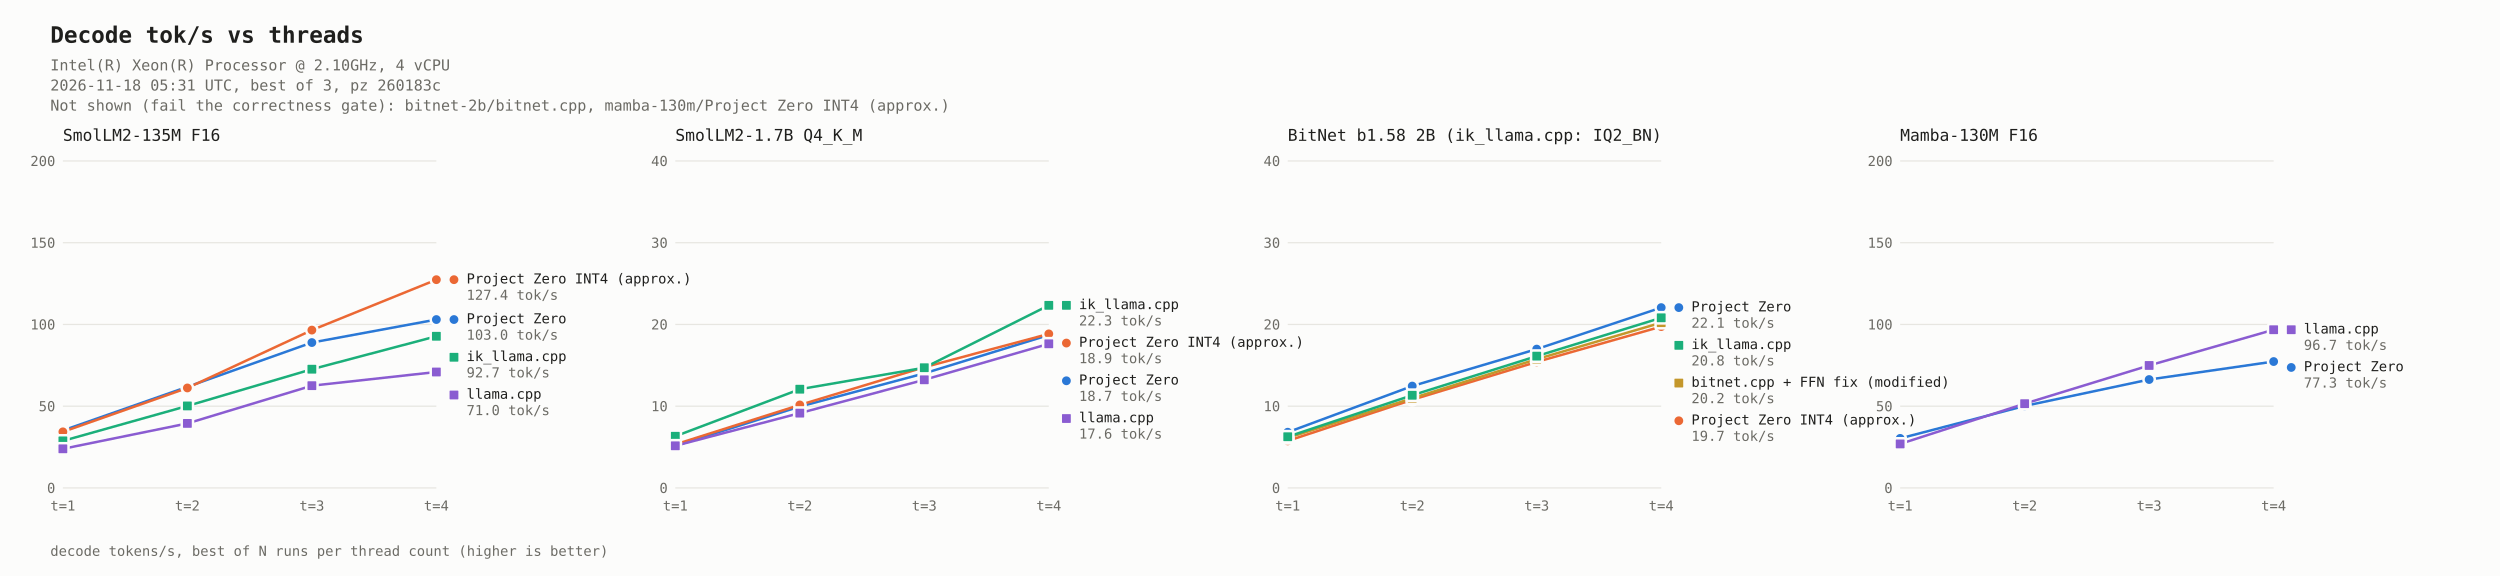
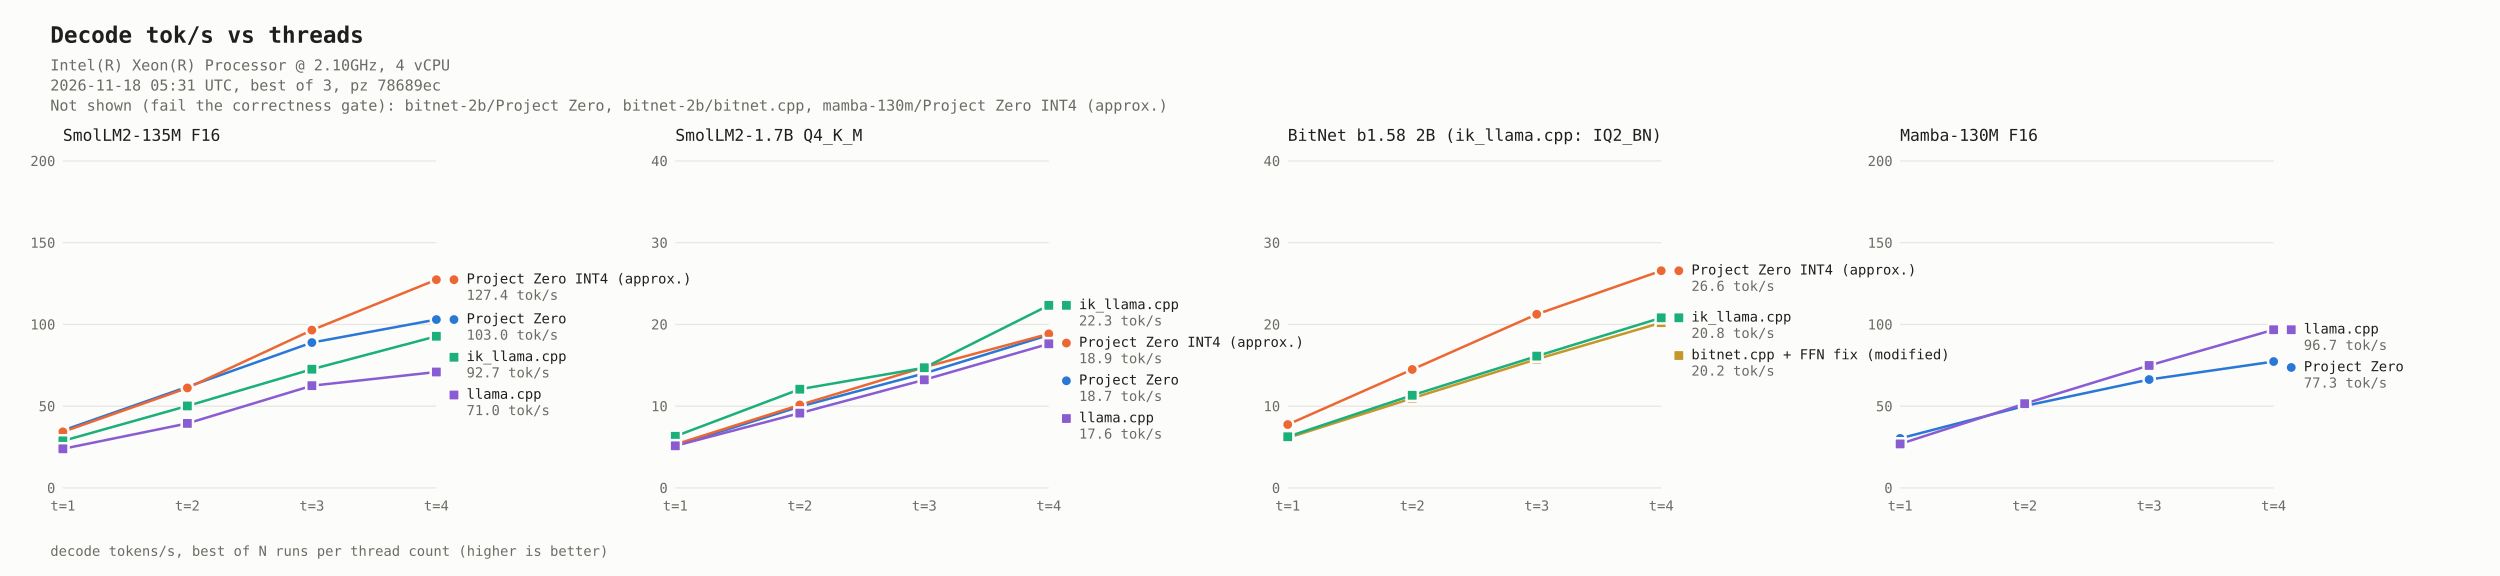
<svg xmlns="http://www.w3.org/2000/svg" width="1988" height="458" viewBox="0 0 1988 458" font-family="ui-monospace,Menlo,Consolas,monospace">
  <rect width="1988" height="458" fill="#fcfcfb" />
  <text x="40" y="34" font-size="18" fill="#1f1f1d" font-weight="600">Decode tok/s vs threads</text>
  <text x="40" y="56" font-size="12" fill="#6b6a64">Intel(R) Xeon(R) Processor @ 2.10GHz, 4 vCPU</text>
-   <text x="40" y="72" font-size="12" fill="#6b6a64">2026-11-18 05:31 UTC, best of 3, pz 260183c</text>
-   <text x="40" y="88" font-size="12" fill="#6b6a64">Not shown (fail the correctness gate): bitnet-2b/bitnet.cpp, mamba-130m/Project Zero INT4 (approx.)</text>
+   <text x="40" y="72" font-size="12" fill="#6b6a64">2026-11-18 05:31 UTC, best of 3, pz 78689ec</text>
+   <text x="40" y="88" font-size="12" fill="#6b6a64">Not shown (fail the correctness gate): bitnet-2b/Project Zero, bitnet-2b/bitnet.cpp, mamba-130m/Project Zero INT4 (approx.)</text>
  <text x="50" y="112" font-size="13" fill="#1f1f1d">SmolLM2-135M F16</text>
  <line x1="50" x2="347" y1="388.0" y2="388.0" stroke="#e7e6e1" stroke-width="1" />
  <text x="44" y="392.0" font-size="11" fill="#6b6a64" text-anchor="end">0</text>
  <line x1="50" x2="347" y1="323.0" y2="323.0" stroke="#e7e6e1" stroke-width="1" />
  <text x="44" y="327.0" font-size="11" fill="#6b6a64" text-anchor="end">50</text>
  <line x1="50" x2="347" y1="258.0" y2="258.0" stroke="#e7e6e1" stroke-width="1" />
  <text x="44" y="262.0" font-size="11" fill="#6b6a64" text-anchor="end">100</text>
  <line x1="50" x2="347" y1="193.0" y2="193.0" stroke="#e7e6e1" stroke-width="1" />
  <text x="44" y="197.0" font-size="11" fill="#6b6a64" text-anchor="end">150</text>
  <line x1="50" x2="347" y1="128.0" y2="128.0" stroke="#e7e6e1" stroke-width="1" />
  <text x="44" y="132.0" font-size="11" fill="#6b6a64" text-anchor="end">200</text>
  <text x="50.0" y="406" font-size="11" fill="#6b6a64" text-anchor="middle">t=1</text>
  <text x="149.0" y="406" font-size="11" fill="#6b6a64" text-anchor="middle">t=2</text>
  <text x="248.0" y="406" font-size="11" fill="#6b6a64" text-anchor="middle">t=3</text>
  <text x="347.0" y="406" font-size="11" fill="#6b6a64" text-anchor="middle">t=4</text>
  <polyline points="50.0,342.3 149.0,307.6 248.0,272.4 347.0,254.1" fill="none" stroke="#2a78d6" stroke-width="2" stroke-linejoin="round" />
  <circle cx="50.0" cy="342.3" r="4.5" fill="#2a78d6" stroke="#fcfcfb" stroke-width="2" />
  <circle cx="149.0" cy="307.6" r="4.5" fill="#2a78d6" stroke="#fcfcfb" stroke-width="2" />
  <circle cx="248.0" cy="272.4" r="4.5" fill="#2a78d6" stroke="#fcfcfb" stroke-width="2" />
  <circle cx="347.0" cy="254.1" r="4.5" fill="#2a78d6" stroke="#fcfcfb" stroke-width="2" />
  <polyline points="50.0,343.4 149.0,308.5 248.0,262.5 347.0,222.4" fill="none" stroke="#eb6834" stroke-width="2" stroke-linejoin="round" />
  <circle cx="50.0" cy="343.4" r="4.5" fill="#eb6834" stroke="#fcfcfb" stroke-width="2" />
  <circle cx="149.0" cy="308.5" r="4.5" fill="#eb6834" stroke="#fcfcfb" stroke-width="2" />
  <circle cx="248.0" cy="262.5" r="4.5" fill="#eb6834" stroke="#fcfcfb" stroke-width="2" />
  <circle cx="347.0" cy="222.4" r="4.5" fill="#eb6834" stroke="#fcfcfb" stroke-width="2" />
  <polyline points="50.0,350.6 149.0,322.8 248.0,293.6 347.0,267.4" fill="none" stroke="#1baf7a" stroke-width="2" stroke-linejoin="round" />
  <rect x="45.5" y="346.1" width="9" height="9" rx="1.5" fill="#1baf7a" stroke="#fcfcfb" stroke-width="2" />
  <rect x="144.5" y="318.3" width="9" height="9" rx="1.5" fill="#1baf7a" stroke="#fcfcfb" stroke-width="2" />
  <rect x="243.5" y="289.1" width="9" height="9" rx="1.5" fill="#1baf7a" stroke="#fcfcfb" stroke-width="2" />
  <rect x="342.5" y="262.9" width="9" height="9" rx="1.5" fill="#1baf7a" stroke="#fcfcfb" stroke-width="2" />
  <polyline points="50.0,356.9 149.0,336.7 248.0,306.7 347.0,295.8" fill="none" stroke="#8a5cd1" stroke-width="2" stroke-linejoin="round" />
  <rect x="45.5" y="352.4" width="9" height="9" rx="1.5" fill="#8a5cd1" stroke="#fcfcfb" stroke-width="2" />
  <rect x="144.5" y="332.2" width="9" height="9" rx="1.5" fill="#8a5cd1" stroke="#fcfcfb" stroke-width="2" />
  <rect x="243.5" y="302.2" width="9" height="9" rx="1.5" fill="#8a5cd1" stroke="#fcfcfb" stroke-width="2" />
  <rect x="342.5" y="291.3" width="9" height="9" rx="1.5" fill="#8a5cd1" stroke="#fcfcfb" stroke-width="2" />
  <circle cx="361.0" cy="222.4" r="4.5" fill="#eb6834" stroke="#fcfcfb" stroke-width="2" />
  <text x="371" y="225.4" font-size="11" fill="#1f1f1d">Project Zero INT4 (approx.)</text>
  <text x="371" y="238.4" font-size="11" fill="#6b6a64">127.4 tok/s</text>
  <circle cx="361.0" cy="254.1" r="4.5" fill="#2a78d6" stroke="#fcfcfb" stroke-width="2" />
  <text x="371" y="257.1" font-size="11" fill="#1f1f1d">Project Zero</text>
  <text x="371" y="270.1" font-size="11" fill="#6b6a64">103.0 tok/s</text>
  <rect x="356.5" y="279.6" width="9" height="9" rx="1.5" fill="#1baf7a" stroke="#fcfcfb" stroke-width="2" />
  <text x="371" y="287.1" font-size="11" fill="#1f1f1d">ik_llama.cpp</text>
  <text x="371" y="300.1" font-size="11" fill="#6b6a64">92.7 tok/s</text>
  <rect x="356.5" y="309.6" width="9" height="9" rx="1.5" fill="#8a5cd1" stroke="#fcfcfb" stroke-width="2" />
  <text x="371" y="317.1" font-size="11" fill="#1f1f1d">llama.cpp</text>
  <text x="371" y="330.1" font-size="11" fill="#6b6a64">71.0 tok/s</text>
  <text x="537" y="112" font-size="13" fill="#1f1f1d">SmolLM2-1.7B Q4_K_M</text>
  <line x1="537" x2="834" y1="388.0" y2="388.0" stroke="#e7e6e1" stroke-width="1" />
  <text x="531" y="392.0" font-size="11" fill="#6b6a64" text-anchor="end">0</text>
  <line x1="537" x2="834" y1="323.0" y2="323.0" stroke="#e7e6e1" stroke-width="1" />
  <text x="531" y="327.0" font-size="11" fill="#6b6a64" text-anchor="end">10</text>
  <line x1="537" x2="834" y1="258.0" y2="258.0" stroke="#e7e6e1" stroke-width="1" />
  <text x="531" y="262.0" font-size="11" fill="#6b6a64" text-anchor="end">20</text>
  <line x1="537" x2="834" y1="193.0" y2="193.0" stroke="#e7e6e1" stroke-width="1" />
  <text x="531" y="197.0" font-size="11" fill="#6b6a64" text-anchor="end">30</text>
  <line x1="537" x2="834" y1="128.0" y2="128.0" stroke="#e7e6e1" stroke-width="1" />
  <text x="531" y="132.0" font-size="11" fill="#6b6a64" text-anchor="end">40</text>
  <text x="537.0" y="406" font-size="11" fill="#6b6a64" text-anchor="middle">t=1</text>
  <text x="636.0" y="406" font-size="11" fill="#6b6a64" text-anchor="middle">t=2</text>
  <text x="735.0" y="406" font-size="11" fill="#6b6a64" text-anchor="middle">t=3</text>
  <text x="834.0" y="406" font-size="11" fill="#6b6a64" text-anchor="middle">t=4</text>
  <polyline points="537.0,354.5 636.0,323.3 735.0,296.9 834.0,266.4" fill="none" stroke="#2a78d6" stroke-width="2" stroke-linejoin="round" />
  <circle cx="537.0" cy="354.5" r="4.5" fill="#2a78d6" stroke="#fcfcfb" stroke-width="2" />
  <circle cx="636.0" cy="323.3" r="4.5" fill="#2a78d6" stroke="#fcfcfb" stroke-width="2" />
  <circle cx="735.0" cy="296.9" r="4.5" fill="#2a78d6" stroke="#fcfcfb" stroke-width="2" />
  <circle cx="834.0" cy="266.4" r="4.5" fill="#2a78d6" stroke="#fcfcfb" stroke-width="2" />
  <polyline points="537.0,353.4 636.0,322.0 735.0,292.0 834.0,265.5" fill="none" stroke="#eb6834" stroke-width="2" stroke-linejoin="round" />
  <circle cx="537.0" cy="353.4" r="4.5" fill="#eb6834" stroke="#fcfcfb" stroke-width="2" />
  <circle cx="636.0" cy="322.0" r="4.5" fill="#eb6834" stroke="#fcfcfb" stroke-width="2" />
  <circle cx="735.0" cy="292.0" r="4.5" fill="#eb6834" stroke="#fcfcfb" stroke-width="2" />
  <circle cx="834.0" cy="265.5" r="4.5" fill="#eb6834" stroke="#fcfcfb" stroke-width="2" />
  <polyline points="537.0,346.9 636.0,309.5 735.0,292.4 834.0,242.8" fill="none" stroke="#1baf7a" stroke-width="2" stroke-linejoin="round" />
  <rect x="532.5" y="342.4" width="9" height="9" rx="1.5" fill="#1baf7a" stroke="#fcfcfb" stroke-width="2" />
  <rect x="631.5" y="305.0" width="9" height="9" rx="1.5" fill="#1baf7a" stroke="#fcfcfb" stroke-width="2" />
  <rect x="730.5" y="287.9" width="9" height="9" rx="1.5" fill="#1baf7a" stroke="#fcfcfb" stroke-width="2" />
  <rect x="829.5" y="238.3" width="9" height="9" rx="1.5" fill="#1baf7a" stroke="#fcfcfb" stroke-width="2" />
  <polyline points="537.0,354.5 636.0,328.5 735.0,302.0 834.0,273.4" fill="none" stroke="#8a5cd1" stroke-width="2" stroke-linejoin="round" />
  <rect x="532.5" y="350.0" width="9" height="9" rx="1.5" fill="#8a5cd1" stroke="#fcfcfb" stroke-width="2" />
  <rect x="631.5" y="324.0" width="9" height="9" rx="1.5" fill="#8a5cd1" stroke="#fcfcfb" stroke-width="2" />
  <rect x="730.5" y="297.5" width="9" height="9" rx="1.5" fill="#8a5cd1" stroke="#fcfcfb" stroke-width="2" />
  <rect x="829.5" y="268.9" width="9" height="9" rx="1.5" fill="#8a5cd1" stroke="#fcfcfb" stroke-width="2" />
  <rect x="843.5" y="238.3" width="9" height="9" rx="1.5" fill="#1baf7a" stroke="#fcfcfb" stroke-width="2" />
  <text x="858" y="245.8" font-size="11" fill="#1f1f1d">ik_llama.cpp</text>
  <text x="858" y="258.8" font-size="11" fill="#6b6a64">22.3 tok/s</text>
  <circle cx="848.0" cy="272.8" r="4.5" fill="#eb6834" stroke="#fcfcfb" stroke-width="2" />
  <text x="858" y="275.8" font-size="11" fill="#1f1f1d">Project Zero INT4 (approx.)</text>
  <text x="858" y="288.8" font-size="11" fill="#6b6a64">18.9 tok/s</text>
  <circle cx="848.0" cy="302.8" r="4.5" fill="#2a78d6" stroke="#fcfcfb" stroke-width="2" />
  <text x="858" y="305.8" font-size="11" fill="#1f1f1d">Project Zero</text>
  <text x="858" y="318.8" font-size="11" fill="#6b6a64">18.7 tok/s</text>
  <rect x="843.5" y="328.3" width="9" height="9" rx="1.5" fill="#8a5cd1" stroke="#fcfcfb" stroke-width="2" />
  <text x="858" y="335.8" font-size="11" fill="#1f1f1d">llama.cpp</text>
  <text x="858" y="348.8" font-size="11" fill="#6b6a64">17.6 tok/s</text>
  <text x="1024" y="112" font-size="13" fill="#1f1f1d">BitNet b1.58 2B (ik_llama.cpp: IQ2_BN)</text>
  <line x1="1024" x2="1321" y1="388.0" y2="388.0" stroke="#e7e6e1" stroke-width="1" />
  <text x="1018" y="392.0" font-size="11" fill="#6b6a64" text-anchor="end">0</text>
  <line x1="1024" x2="1321" y1="323.0" y2="323.0" stroke="#e7e6e1" stroke-width="1" />
  <text x="1018" y="327.0" font-size="11" fill="#6b6a64" text-anchor="end">10</text>
  <line x1="1024" x2="1321" y1="258.0" y2="258.0" stroke="#e7e6e1" stroke-width="1" />
  <text x="1018" y="262.0" font-size="11" fill="#6b6a64" text-anchor="end">20</text>
  <line x1="1024" x2="1321" y1="193.0" y2="193.0" stroke="#e7e6e1" stroke-width="1" />
  <text x="1018" y="197.0" font-size="11" fill="#6b6a64" text-anchor="end">30</text>
  <line x1="1024" x2="1321" y1="128.0" y2="128.0" stroke="#e7e6e1" stroke-width="1" />
  <text x="1018" y="132.0" font-size="11" fill="#6b6a64" text-anchor="end">40</text>
  <text x="1024.0" y="406" font-size="11" fill="#6b6a64" text-anchor="middle">t=1</text>
  <text x="1123.0" y="406" font-size="11" fill="#6b6a64" text-anchor="middle">t=2</text>
  <text x="1222.0" y="406" font-size="11" fill="#6b6a64" text-anchor="middle">t=3</text>
  <text x="1321.0" y="406" font-size="11" fill="#6b6a64" text-anchor="middle">t=4</text>
-   <polyline points="1024.0,343.7 1123.0,307.0 1222.0,277.6 1321.0,244.6" fill="none" stroke="#2a78d6" stroke-width="2" stroke-linejoin="round" />
-   <circle cx="1024.0" cy="343.7" r="4.5" fill="#2a78d6" stroke="#fcfcfb" stroke-width="2" />
-   <circle cx="1123.0" cy="307.0" r="4.5" fill="#2a78d6" stroke="#fcfcfb" stroke-width="2" />
-   <circle cx="1222.0" cy="277.6" r="4.5" fill="#2a78d6" stroke="#fcfcfb" stroke-width="2" />
-   <circle cx="1321.0" cy="244.6" r="4.5" fill="#2a78d6" stroke="#fcfcfb" stroke-width="2" />
-   <polyline points="1024.0,350.6 1123.0,317.9 1222.0,287.8 1321.0,259.7" fill="none" stroke="#eb6834" stroke-width="2" stroke-linejoin="round" />
-   <circle cx="1024.0" cy="350.6" r="4.5" fill="#eb6834" stroke="#fcfcfb" stroke-width="2" />
-   <circle cx="1123.0" cy="317.9" r="4.5" fill="#eb6834" stroke="#fcfcfb" stroke-width="2" />
-   <circle cx="1222.0" cy="287.8" r="4.5" fill="#eb6834" stroke="#fcfcfb" stroke-width="2" />
-   <circle cx="1321.0" cy="259.7" r="4.5" fill="#eb6834" stroke="#fcfcfb" stroke-width="2" />
+   <polyline points="1024.0,337.6 1123.0,293.8 1222.0,249.9 1321.0,215.3" fill="none" stroke="#eb6834" stroke-width="2" stroke-linejoin="round" />
+   <circle cx="1024.0" cy="337.6" r="4.5" fill="#eb6834" stroke="#fcfcfb" stroke-width="2" />
+   <circle cx="1123.0" cy="293.8" r="4.5" fill="#eb6834" stroke="#fcfcfb" stroke-width="2" />
+   <circle cx="1222.0" cy="249.9" r="4.5" fill="#eb6834" stroke="#fcfcfb" stroke-width="2" />
+   <circle cx="1321.0" cy="215.3" r="4.5" fill="#eb6834" stroke="#fcfcfb" stroke-width="2" />
  <polyline points="1024.0,348.2 1123.0,316.7 1222.0,285.6 1321.0,256.6" fill="none" stroke="#c4972b" stroke-width="2" stroke-linejoin="round" />
  <rect x="1019.5" y="343.7" width="9" height="9" rx="1.5" fill="#c4972b" stroke="#fcfcfb" stroke-width="2" />
  <rect x="1118.5" y="312.2" width="9" height="9" rx="1.5" fill="#c4972b" stroke="#fcfcfb" stroke-width="2" />
  <rect x="1217.5" y="281.1" width="9" height="9" rx="1.5" fill="#c4972b" stroke="#fcfcfb" stroke-width="2" />
  <rect x="1316.5" y="252.1" width="9" height="9" rx="1.5" fill="#c4972b" stroke="#fcfcfb" stroke-width="2" />
  <polyline points="1024.0,347.3 1123.0,314.3 1222.0,283.2 1321.0,252.7" fill="none" stroke="#1baf7a" stroke-width="2" stroke-linejoin="round" />
  <rect x="1019.5" y="342.8" width="9" height="9" rx="1.5" fill="#1baf7a" stroke="#fcfcfb" stroke-width="2" />
  <rect x="1118.5" y="309.8" width="9" height="9" rx="1.5" fill="#1baf7a" stroke="#fcfcfb" stroke-width="2" />
  <rect x="1217.5" y="278.7" width="9" height="9" rx="1.5" fill="#1baf7a" stroke="#fcfcfb" stroke-width="2" />
  <rect x="1316.5" y="248.2" width="9" height="9" rx="1.5" fill="#1baf7a" stroke="#fcfcfb" stroke-width="2" />
-   <circle cx="1335.0" cy="244.6" r="4.5" fill="#2a78d6" stroke="#fcfcfb" stroke-width="2" />
-   <text x="1345" y="247.6" font-size="11" fill="#1f1f1d">Project Zero</text>
-   <text x="1345" y="260.6" font-size="11" fill="#6b6a64">22.1 tok/s</text>
-   <rect x="1330.5" y="270.1" width="9" height="9" rx="1.5" fill="#1baf7a" stroke="#fcfcfb" stroke-width="2" />
-   <text x="1345" y="277.6" font-size="11" fill="#1f1f1d">ik_llama.cpp</text>
-   <text x="1345" y="290.6" font-size="11" fill="#6b6a64">20.8 tok/s</text>
-   <rect x="1330.5" y="300.1" width="9" height="9" rx="1.5" fill="#c4972b" stroke="#fcfcfb" stroke-width="2" />
-   <text x="1345" y="307.6" font-size="11" fill="#1f1f1d">bitnet.cpp + FFN fix (modified)</text>
-   <text x="1345" y="320.6" font-size="11" fill="#6b6a64">20.2 tok/s</text>
-   <circle cx="1335.0" cy="334.6" r="4.5" fill="#eb6834" stroke="#fcfcfb" stroke-width="2" />
-   <text x="1345" y="337.6" font-size="11" fill="#1f1f1d">Project Zero INT4 (approx.)</text>
-   <text x="1345" y="350.6" font-size="11" fill="#6b6a64">19.7 tok/s</text>
+   <circle cx="1335.0" cy="215.3" r="4.5" fill="#eb6834" stroke="#fcfcfb" stroke-width="2" />
+   <text x="1345" y="218.3" font-size="11" fill="#1f1f1d">Project Zero INT4 (approx.)</text>
+   <text x="1345" y="231.3" font-size="11" fill="#6b6a64">26.6 tok/s</text>
+   <rect x="1330.5" y="248.2" width="9" height="9" rx="1.5" fill="#1baf7a" stroke="#fcfcfb" stroke-width="2" />
+   <text x="1345" y="255.7" font-size="11" fill="#1f1f1d">ik_llama.cpp</text>
+   <text x="1345" y="268.7" font-size="11" fill="#6b6a64">20.8 tok/s</text>
+   <rect x="1330.5" y="278.2" width="9" height="9" rx="1.5" fill="#c4972b" stroke="#fcfcfb" stroke-width="2" />
+   <text x="1345" y="285.7" font-size="11" fill="#1f1f1d">bitnet.cpp + FFN fix (modified)</text>
+   <text x="1345" y="298.7" font-size="11" fill="#6b6a64">20.2 tok/s</text>
  <text x="1511" y="112" font-size="13" fill="#1f1f1d">Mamba-130M F16</text>
  <line x1="1511" x2="1808" y1="388.0" y2="388.0" stroke="#e7e6e1" stroke-width="1" />
  <text x="1505" y="392.0" font-size="11" fill="#6b6a64" text-anchor="end">0</text>
  <line x1="1511" x2="1808" y1="323.0" y2="323.0" stroke="#e7e6e1" stroke-width="1" />
  <text x="1505" y="327.0" font-size="11" fill="#6b6a64" text-anchor="end">50</text>
  <line x1="1511" x2="1808" y1="258.0" y2="258.0" stroke="#e7e6e1" stroke-width="1" />
  <text x="1505" y="262.0" font-size="11" fill="#6b6a64" text-anchor="end">100</text>
  <line x1="1511" x2="1808" y1="193.0" y2="193.0" stroke="#e7e6e1" stroke-width="1" />
  <text x="1505" y="197.0" font-size="11" fill="#6b6a64" text-anchor="end">150</text>
  <line x1="1511" x2="1808" y1="128.0" y2="128.0" stroke="#e7e6e1" stroke-width="1" />
  <text x="1505" y="132.0" font-size="11" fill="#6b6a64" text-anchor="end">200</text>
  <text x="1511.0" y="406" font-size="11" fill="#6b6a64" text-anchor="middle">t=1</text>
  <text x="1610.0" y="406" font-size="11" fill="#6b6a64" text-anchor="middle">t=2</text>
  <text x="1709.0" y="406" font-size="11" fill="#6b6a64" text-anchor="middle">t=3</text>
  <text x="1808.0" y="406" font-size="11" fill="#6b6a64" text-anchor="middle">t=4</text>
  <polyline points="1511.0,348.6 1610.0,322.8 1709.0,301.8 1808.0,287.5" fill="none" stroke="#2a78d6" stroke-width="2" stroke-linejoin="round" />
  <circle cx="1511.0" cy="348.6" r="4.5" fill="#2a78d6" stroke="#fcfcfb" stroke-width="2" />
  <circle cx="1610.0" cy="322.8" r="4.5" fill="#2a78d6" stroke="#fcfcfb" stroke-width="2" />
  <circle cx="1709.0" cy="301.8" r="4.5" fill="#2a78d6" stroke="#fcfcfb" stroke-width="2" />
  <circle cx="1808.0" cy="287.5" r="4.5" fill="#2a78d6" stroke="#fcfcfb" stroke-width="2" />
  <polyline points="1511.0,353.0 1610.0,321.0 1709.0,290.6 1808.0,262.2" fill="none" stroke="#8a5cd1" stroke-width="2" stroke-linejoin="round" />
  <rect x="1506.5" y="348.5" width="9" height="9" rx="1.5" fill="#8a5cd1" stroke="#fcfcfb" stroke-width="2" />
  <rect x="1605.5" y="316.5" width="9" height="9" rx="1.5" fill="#8a5cd1" stroke="#fcfcfb" stroke-width="2" />
  <rect x="1704.5" y="286.1" width="9" height="9" rx="1.5" fill="#8a5cd1" stroke="#fcfcfb" stroke-width="2" />
  <rect x="1803.5" y="257.7" width="9" height="9" rx="1.5" fill="#8a5cd1" stroke="#fcfcfb" stroke-width="2" />
  <rect x="1817.5" y="257.7" width="9" height="9" rx="1.5" fill="#8a5cd1" stroke="#fcfcfb" stroke-width="2" />
  <text x="1832" y="265.2" font-size="11" fill="#1f1f1d">llama.cpp</text>
  <text x="1832" y="278.2" font-size="11" fill="#6b6a64">96.7 tok/s</text>
  <circle cx="1822.0" cy="292.2" r="4.5" fill="#2a78d6" stroke="#fcfcfb" stroke-width="2" />
  <text x="1832" y="295.2" font-size="11" fill="#1f1f1d">Project Zero</text>
  <text x="1832" y="308.2" font-size="11" fill="#6b6a64">77.3 tok/s</text>
  <text x="40" y="442" font-size="11" fill="#6b6a64">decode tokens/s, best of N runs per thread count (higher is better)</text>
</svg>
